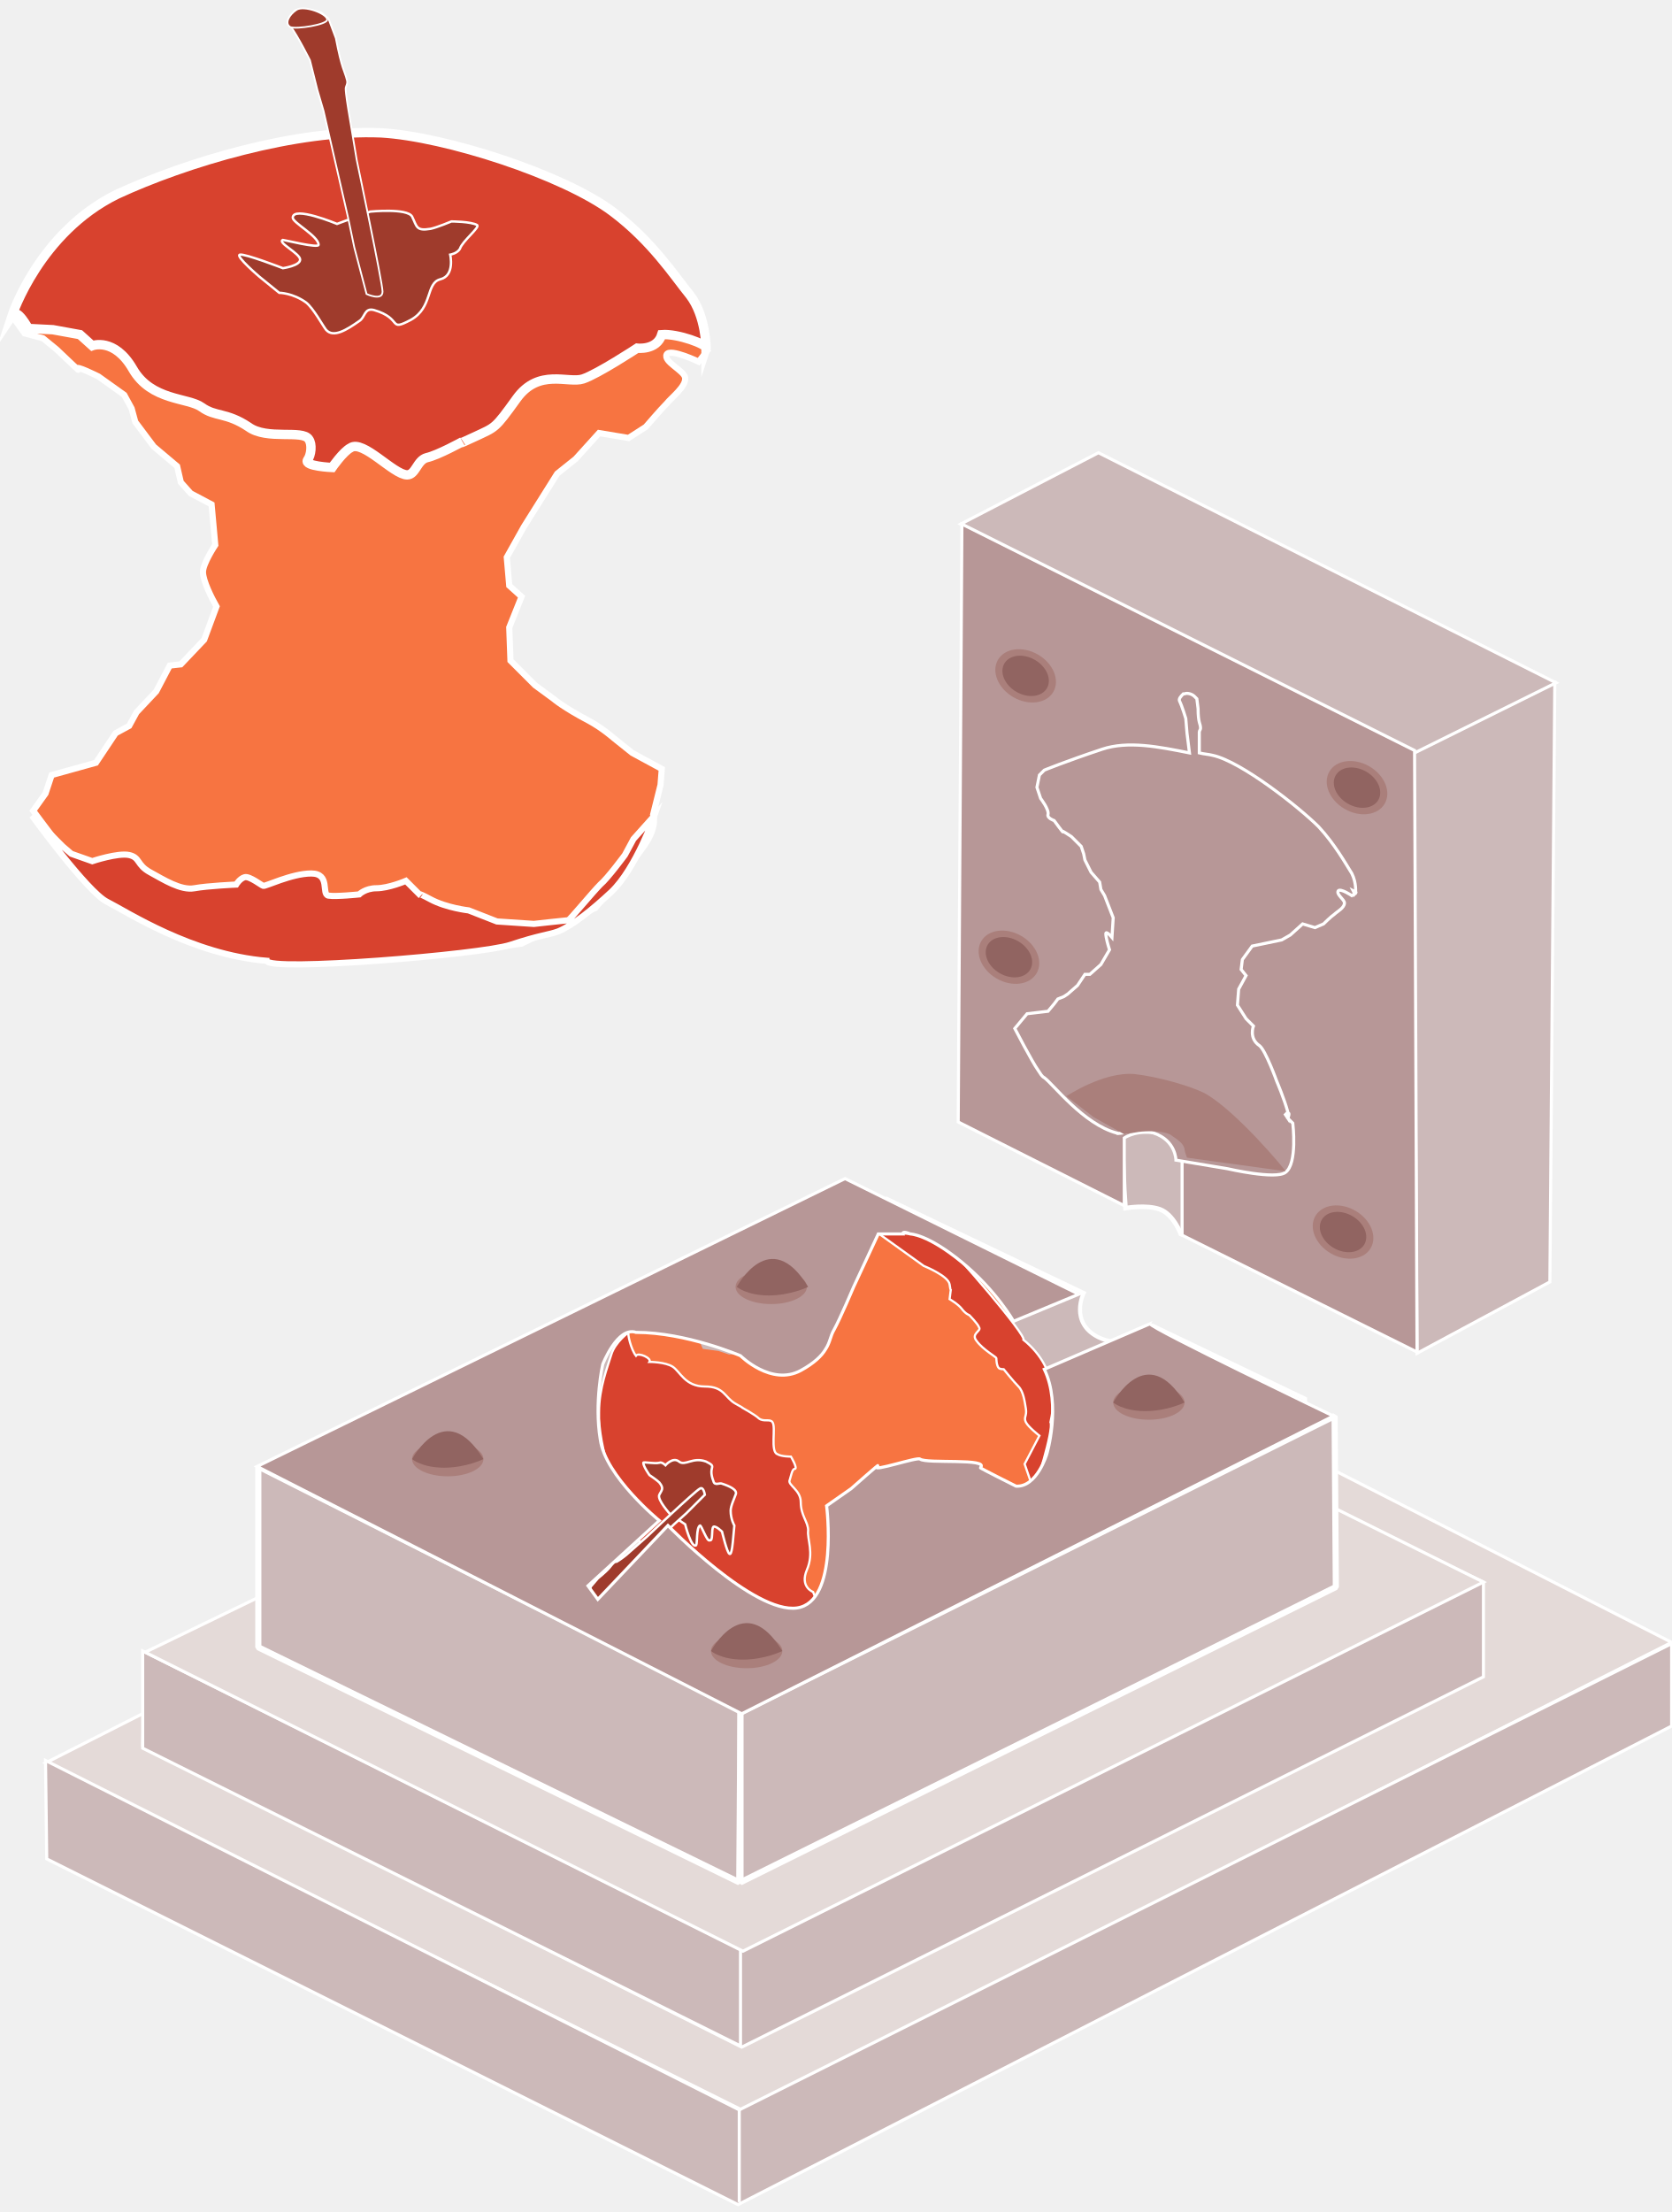
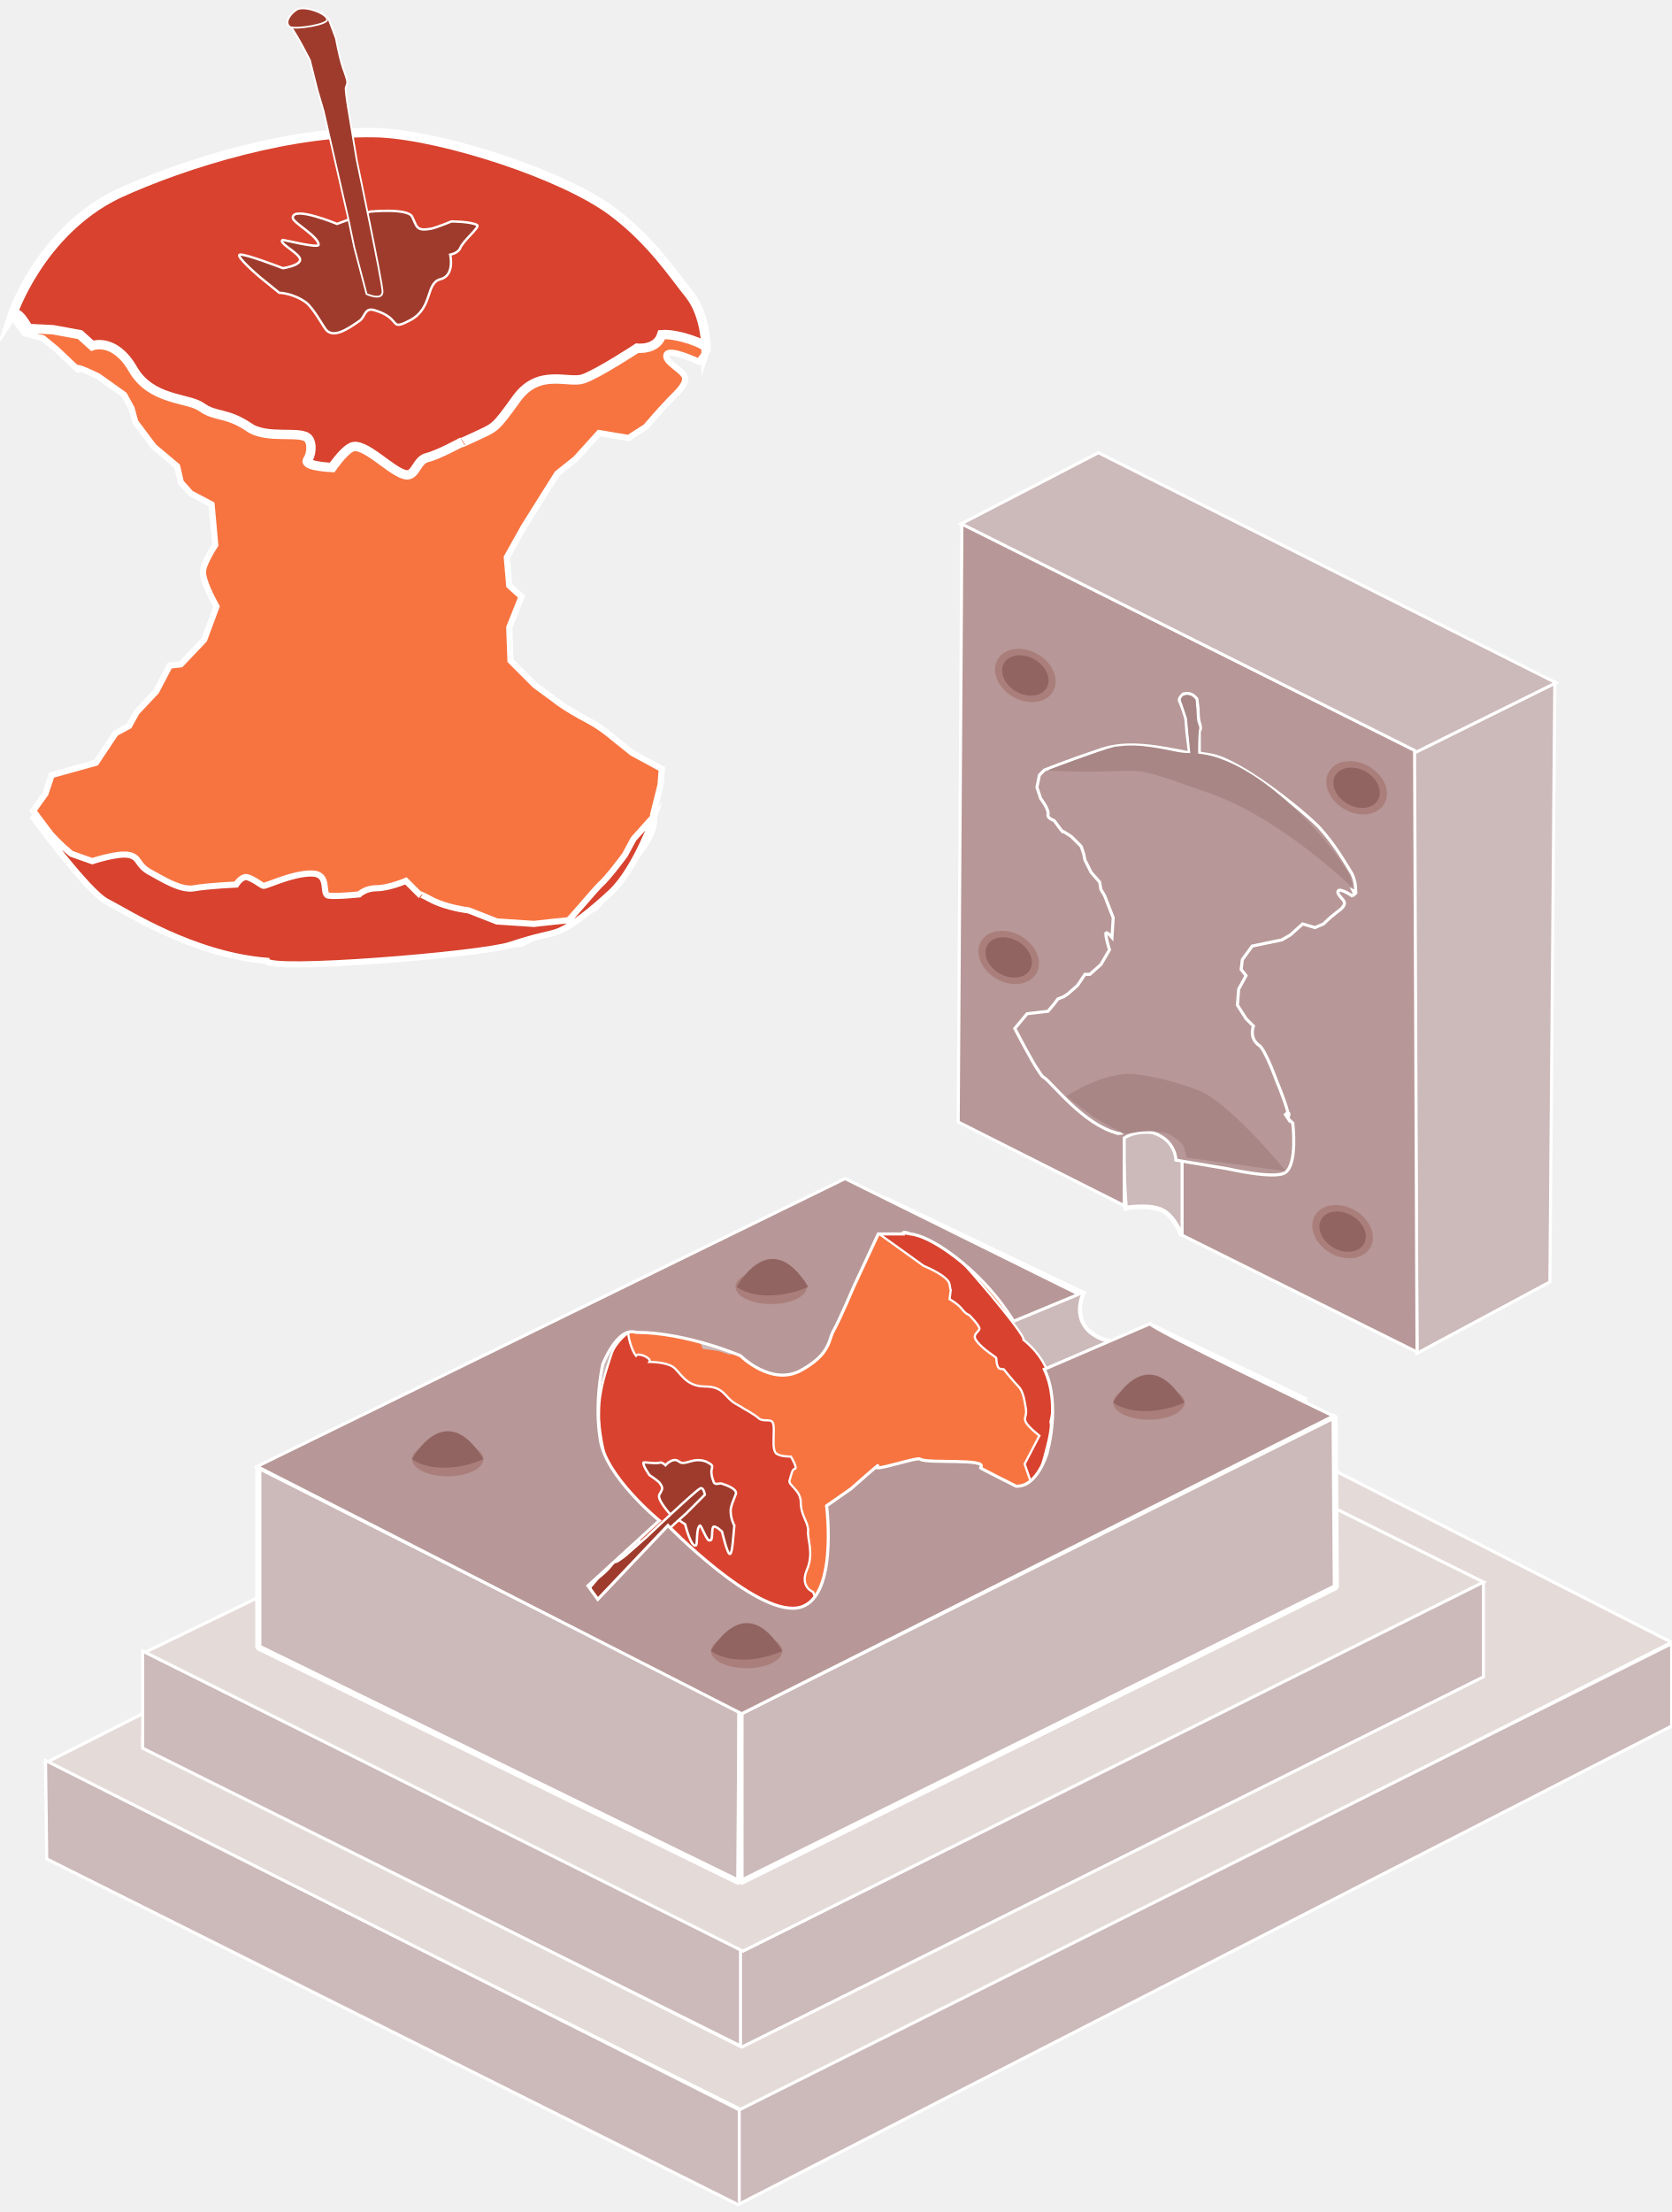
<svg xmlns="http://www.w3.org/2000/svg" version="1.1" id="Layer_1" x="0px" y="0px" viewBox="0 0 135.9 179.8" style="enable-background:new 0 0 135.9 179.8;" xml:space="preserve">
  <style type="text/css">
	.st0{fill:#E4DAD8;stroke:#FFFFFF;stroke-width:0.25;stroke-miterlimit:10;}
	.st1{fill:#CCB9B9;stroke:#FFFFFF;stroke-width:0.25;stroke-miterlimit:10;}
	.st2{fill:none;stroke:#FFFFFF;stroke-width:0.25;stroke-miterlimit:10;}
	.st3{fill:#F77441;stroke:#FFFFFF;stroke-width:0.5;stroke-miterlimit:10;}
	.st4{fill:#D8422E;stroke:#FFFFFF;stroke-width:0.762;stroke-miterlimit:10;}
	.st5{fill:#D8422E;stroke:#FFFFFF;stroke-width:0.5;stroke-miterlimit:10;}
	.st6{fill:none;stroke:#D8422E;stroke-width:0.233;stroke-miterlimit:10;}
	.st7{fill:#9F3B2C;stroke:#FFFFFF;stroke-width:0.194;stroke-miterlimit:10;}
	.st8{fill:#9F3B2C;stroke:#FFFFFF;stroke-width:0.142;stroke-miterlimit:10;}
	.st9{fill:#CCB9B9;stroke:#FFFFFF;stroke-width:0.373;stroke-miterlimit:10;}
	.st10{fill:#B79797;stroke:#FFFFFF;stroke-width:0.25;stroke-miterlimit:10;}
- 	.st11{fill:#AA7F7B;}
+ 	.st11{fill:#A88686;}
	.st12{fill:#CCB9B9;stroke:#FFFFFF;stroke-width:0.331;stroke-miterlimit:10;}
	.st13{fill:#CCB9B9;}
	.st14{fill:none;stroke:#D8422E;stroke-width:0.123;stroke-miterlimit:10;}
	.st15{fill:#F77441;stroke:#F77441;stroke-miterlimit:10;}
	.st16{fill:#D8422E;stroke:#FFFFFF;stroke-width:0.179;stroke-miterlimit:10;}
	.st17{fill:#9F3B2C;}
	.st18{fill:#CCB9B9;stroke:#FFFFFF;stroke-width:0.5;stroke-linejoin:bevel;stroke-miterlimit:10;}
- 	.st19{fill:#916461;}
+ 	.st19{fill:#AA7F7B;}
+ 	.st20{fill:#916461;}
</style>
  <g>
    <polygon class="st0" points="60.5,171.6 135.9,133.5 79.6,104.8 3.7,143.3  " />
    <polygon class="st1" points="11.6,141.9 60.3,166.4 120.6,136.3 120.6,128.6 69.9,104.6 11.7,138.4  " />
    <polygon class="st1" points="11.6,142.1 11.6,134.2 60.2,158.4 60.2,166.3  " />
    <polygon class="st1" points="3.7,143.1 3.8,151.1 60,179.2 135.9,140.3 135.9,133.6 60.1,171.5  " />
    <line class="st2" x1="60.1" y1="171.5" x2="60.1" y2="179" />
    <polygon class="st0" points="11.8,134.3 60.4,158.6 120.6,128.6 72.7,104.8  " />
    <g>
      <polygon class="st1" points="126.4,55.5 126,104.2 115.2,110 114.9,61.2   " />
      <g>
        <path class="st3" d="M25.6,15.3l-5.4,0.5c0,0-2.8,0.7-3.8,1c-0.6,0.2-2.6,0.3-3.7,0.6c-0.6,0.2-3.5,1.5-4,1.8     c-2.5,1.5-6.2,4-7.7,6.5l1,1.4l1.5,0.4l1.1,0.9c0,0,2.1,2,1.7,1.6C6,29.6,8,30.6,8,30.6l2.1,1.5l0.6,1.1l0.3,1.1l1.5,2l1.9,1.6     l0.3,1.3l0.8,0.9l1.7,0.9l0.3,3.3c0,0-1,1.5-1,2.2s0.7,2.1,1.1,2.8l-1,2.7l-1.9,2l-0.9,0.1l-1.1,2.1l-1.6,1.7L10.5,59l-1.1,0.6     l-0.6,0.9l-1,1.5l-3.6,1l-0.5,1.5l-1,1.4c0,0,3.9,5.3,5.2,6.6c1.7,1.7,7.9,3.4,10,4.1c2.8,0.8,9.5,0.9,9.5,0.9l8.5,0.1l6.5-0.9     l6-2.9c0,0,2.9-3.5,4-5.1s0.7-2.5,0.7-2.5l0.6-2.4l0.1-1.3l-2.4-1.3L49.9,60c0,0-0.9-0.8-2-1.4c-2.1-1.1-2.9-1.8-2.9-1.8     l-1.5-1.1l-2-2L41.4,51l1-2.5l-1-0.9l-0.2-2.3l1.4-2.5l2.7-4.3l1.5-1.2l1.9-2.1l2.4,0.4l1.4-0.9c0,0,1.2-1.4,1.7-1.9     c0.4-0.5,1.6-1.4,1.5-2.1c-0.1-0.6-1.8-1.3-1.5-1.9c0.3-0.5,2.6,0.6,2.6,0.6l0.7-0.9c0,0-6-7.4-8.1-9.1c0,0-7-3.7-10.6-4     C30.7,14.5,25.6,15.3,25.6,15.3z" />
        <path class="st4" d="M1,25.6c0.4-0.6,1.3,1.1,1.3,1.1l2,0.1l2.2,0.4l1,0.9c0,0,1.8-0.7,3.3,1.9s4.5,2.3,5.6,3.1s2,0.4,3.8,1.6     c1.5,1.1,4.4,0.2,4.9,1c0.3,0.4,0.2,1.3-0.1,1.7c-0.3,0.5,2,0.6,2,0.6s0.9-1.3,1.5-1.6c1-0.7,3.5,2.2,4.6,2.2     c0.7,0,0.8-1.2,1.6-1.4c0.9-0.2,2.9-1.3,2.9-1.3s-0.7,0.4,1-0.4c1.7-0.8,1.6-0.6,3.4-3.1c1.8-2.5,4.2-1.2,5.4-1.6     s4.4-2.5,4.4-2.5s1.6,0.2,2-1.1c1.3-0.1,3.7,0.8,3.6,1.1c0,0,0-2.6-1.3-4.3c-1.3-1.6-3.1-4.4-6.3-6.8c-4-3-13.6-6.1-18.8-6.4     c-6.9-0.3-15.9,2.4-21.5,5C3.2,18.9,1,25.6,1,25.6z" />
        <path class="st5" d="M2.6,66.3l2.5,2.5l0.7,0.6L7.5,70c0,0,2.1-0.7,3-0.5s0.6,0.8,1.7,1.4s2.5,1.5,3.6,1.3s3.4-0.3,3.4-0.3     s0.3-0.5,0.7-0.6c0.4-0.1,1.4,0.7,1.5,0.7c0.1,0.1,2.3-1,3.9-1s0.8,1.7,1.4,1.8c0.6,0.1,2.5-0.1,2.5-0.1s0.5-0.5,1.4-0.5     c1,0,2.4-0.6,2.4-0.6l1.2,1.2c0,0-0.5-0.4,0.8,0.3s3.1,0.9,3.1,0.9l2.3,0.9l3,0.2c0,0,2.7-0.3,2.8-0.3s2-2.3,2.6-2.9     c0.6-0.5,2-2.4,2-2.4l0.7-1.3l1.7-1.9c0,0-1.5,4.3-3.5,6.2c-1.5,1.4-3.1,2.7-4.3,3.2c-0.8,0.3-1.5,0.3-3.9,1.1     c-2.4,0.8-19.7,2.2-19.8,1.3c-6.1-0.5-11.4-4-13-4.8S2.6,66.3,2.6,66.3z" />
        <path class="st6" d="M39.8,84.9" />
        <path class="st7" d="M25.9,19.9c0-0.7-2.1-1.8-2.1-2.2c0-1,3.6,0.5,3.6,0.5l2.7-1c0,0,3-0.3,3.4,0.4c0.4,0.8,0.3,1.2,1.5,1     c0.5-0.1,1.7-0.6,1.7-0.6s1.6,0,2.1,0.3c0.2,0.2-1.2,1.3-1.4,1.9c-0.2,0.4-0.8,0.5-0.8,0.5s0.4,1.7-0.8,2S35.2,25,33.4,26     c-1.9,1-0.6-0.1-3-0.8c-0.8-0.2-0.7,0.6-1.2,0.9c-1,0.7-2.1,1.4-2.7,0.7c-0.3-0.4-1-1.7-1.6-2.2c-1.1-0.8-2.2-0.8-2.2-0.8     l-1.6-1.3c0,0-2-1.7-1.6-1.8c0.4-0.1,3.5,1.1,3.5,1.1s1.4-0.2,1.4-0.7s-1.9-1.4-1.4-1.6C23.1,19.5,25.9,20.2,25.9,19.9z" />
        <g>
          <path class="st8" d="M24.1,0.8c-0.1,0-0.2,0.1-0.2,0.2s-0.1,0.1-0.1,0.2c-0.2,0.3-0.3,0.8-0.2,0.9c0.6,0.8,1.6,2.8,1.6,2.8      l0.6,2.4L26.3,9l2,8.7l0.5,2.4l1,3.8c0,0,1.3,0.6,1.3-0.2C31.1,23,29,13,29,13l-0.7-4.2c0,0-0.2-1.2-0.2-1.6      c0-0.2,0.2-0.4,0.1-0.7c-0.2-0.8-0.4-0.8-0.9-3.4l-0.6-1.6L26.1,1C26.1,1,24.6,0.6,24.1,0.8z" />
          <path class="st8" d="M24.1,0.8c-0.6,0.4-1,1.1-0.5,1.4c0.5,0.2,3-0.2,3-0.6C26.6,1.1,24.7,0.4,24.1,0.8z" />
        </g>
      </g>
      <path class="st9" d="M91.4,96.7l0.1,1.5c0,0,1.7-0.3,2.8,0.1c1.1,0.4,1.7,2,1.7,2l5.3,1.5l0.6-9.2l-10.9-5L91.4,96.7z" />
      <polygon class="st1" points="78.1,42.6 89.3,36.8 126.5,55.5 115,61.2   " />
      <g>
        <path class="st10" d="M96.1,94.5v5.9l19.1,9.5L115,61L78.2,42.6l-0.3,48.6L91.4,98v-5.5c0,0,1.1-0.8,3-0.3     C96.4,92.8,96.1,94.5,96.1,94.5z" />
      </g>
      <path class="st10" d="M110.2,72.6c0,0,0.1-0.8-0.3-1.6c-0.5-0.8-1.4-2.4-2.7-3.8c-1.6-1.6-6.3-5.3-8.6-5.8    c-0.4-0.1-0.7-0.1-1.1-0.2v-0.9c0,0,0-0.6,0-0.8c0-0.1,0.1-0.2,0.1-0.3c0-0.4-0.2-0.4-0.2-1.6l-0.1-0.8l-0.1-0.1l-0.1-0.1l0,0l0,0    c-0.2-0.2-0.6-0.3-0.8-0.2c0,0,0,0-0.1,0c-0.2,0.2-0.4,0.4-0.3,0.6c0.2,0.4,0.5,1.4,0.5,1.4l0.1,1.2l0.1,0.8l0.1,0.8    c-2.5-0.5-5-1-7.1-0.3c-3,1-4.7,1.7-4.7,1.7L84.5,63l-0.2,1l0.3,0.9c0,0,0.7,0.9,0.6,1.3c-0.1,0.3,0.5,0.5,0.5,0.5    s0.8,1.1,0.7,0.9c-0.2-0.2,0.7,0.4,0.7,0.4l0.8,0.8l0.2,0.6l0.1,0.5l0.5,1l0.7,0.8l0.1,0.6l0.3,0.5l0.7,1.8l-0.1,1.6    c0,0-0.5-0.6-0.5-0.3c0,0.3,0.2,1,0.3,1.3l-0.7,1.2l-0.9,0.8h-0.4l-0.6,0.9l-0.8,0.7L86.5,81L86,81.2l-0.3,0.4l-0.5,0.6l-1.7,0.2    L83,83l-0.5,0.6c0,0,1.4,2.7,1.9,3.4l0,0c0.2,0.3,0.3,0.5,0.5,0.6c0.7,0.5,3.2,3.8,5.9,4.5c0,0.2,1.8-0.5,3,0    c1.8,0.6,1.8,2.2,1.8,2.2l4.2,0.7c0,0,3.9,0.9,4.7,0.3c1-0.7,0.6-4,0.6-4l-0.4-0.4c0,0,0.2-0.5,0-0.4c0,0.2,0,0.3,0,0.4l-0.2-0.3    c0.1-0.1,0.2-0.2,0.2-0.2c-0.3-1.1-0.9-2.5-0.9-2.5s-0.9-2.5-1.4-2.9c-0.9-0.6-0.5-1.6-0.5-1.6l-0.6-0.6l-0.7-1.1l0.1-1.3l0.6-1.1    l-0.4-0.5L101,78l0.8-1.1l2.4-0.5l0.7-0.4l1-0.9l1,0.3l0.7-0.3c0,0,0.6-0.6,0.9-0.8c0.2-0.2,0.8-0.5,0.8-0.9c0-0.3-0.7-0.7-0.5-1    c0.2-0.2,1.1,0.4,1.1,0.4L110.2,72.6c0,0.1-0.1,0-0.2-0.2C110.2,72.5,110.3,72.5,110.2,72.6z" />
      <path class="st11" d="M86.7,89.1l2.2,1.7l2.5,1.4l1.2-0.2c0,0,1.6-0.2,2.5,0.2c0.9,0.6,1.1,0.8,1.2,1.2c0,0.2,0.2,0.7,0.2,0.7    l8,1.1c0.1,0-4-4.9-6.5-6.3c-1.1-0.6-3.9-1.4-5.8-1.6C89.7,87.1,86.7,89.1,86.7,89.1z" />
+       <path class="st11" d="M85.2,62.6c0,0,1.7,0.2,4.9,0.1c3.2-0.1,2.6-0.2,8.3,1.8s11.5,7.6,11.5,7.6s0.2-0.4-0.5-1.5    c-1.7-2.7-6.3-7.8-10.7-9.1c-1.4-0.4-2.2-0.2-3.1-0.4c-3.2-0.7-4-0.5-5-0.4C89.4,61,85.2,62.6,85.2,62.6z" />
      <path class="st12" d="M106.1,113.7l-12.3-5.9c0,0-2,2.1-4.5,0.9c-2.4-1.2-1.2-3.6-1.2-3.6l-15.9-7.6v12.4l34,18.2L106.1,113.7z" />
      <polygon class="st13" points="24.5,135.6 72.5,111.9 72.4,97.5 25,121   " />
      <path class="st14" d="M77.8,101" />
      <g>
        <path class="st15" d="M55,125.7l1.8,2.1c0,0,1.2,1,1.6,1.3c0.3,0.2,0.9,1,1.4,1.4c0.2,0.2,1.7,1.1,1.9,1.2     c1.4,0.6,3.6,1.5,5.1,1.3l0.3-0.8l-0.3-0.7v-0.8c0,0,0.2-1.5,0.2-1.2s-0.2-0.9-0.2-0.9v-1.3l0.3-0.6l0.4-0.4l0.4-1.2l0.1-1.3     l0.5-0.5l0.1-0.6l-0.2-1l1.3-1.1c0,0,0.9,0,1.2-0.3c0.3-0.2,0.7-0.9,0.9-1.3l1.6-0.3l1.4,0.2l0.3,0.3l1.2-0.2l1.2,0.2h0.7     l0.6,0.3h0.6h0.9l1.5,1.2l0.8-0.2h0.9c0,0,1.1-3.2,1.3-4.2c0.2-1.2-0.9-4.4-1.2-5.5c-0.5-1.4-2.4-4.3-2.4-4.3l-2.5-3.6l-2.3-2.5     l-3-1.7c0,0-2.4-0.2-3.4-0.2S68.7,99,68.7,99l-1.2,0.5l-0.6,0.4l0.2,1.4l-0.1,0.9c0,0-0.1,0.6,0,1.2c0.2,1.2,0.1,1.8,0.1,1.8v1     l-0.3,1.4l-1.1,0.9l-1.4,0.3l-0.1,0.7l-0.9,0.8l-1.5,0.2l-2.6,0.1l-0.9-0.3l-1.5-0.2l-0.5-1.1l-0.8-0.3c0,0-1-0.1-1.3-0.1     s-1.1-0.2-1.3,0s0,1.2-0.4,1.2c-0.3,0-0.5-1.3-0.5-1.3h-0.6c0,0-1.4,4.7-1.5,6.2c0,0,0.5,4.1,1.4,5.7     C53.1,123.8,55,125.7,55,125.7z" />
        <path class="st16" d="M66.7,133.1c-0.4,0,0.1-0.9,0.1-0.9l-0.6-0.9l0.3-0.9l-0.4-1c0,0-1.1-0.4-0.5-1.8c0.6-1.4,0-2.5,0.1-3.2     c0-0.7-0.6-1.2-0.6-2.3c0-1-1.1-1.4-0.9-1.8c0.1-0.3,0.2-0.9,0.4-0.9c0.3,0-0.3-1-0.3-1s-0.8,0-1.1-0.2c-0.6-0.2-0.1-2.2-0.4-2.6     c-0.2-0.3-0.7,0-1.1-0.3c-0.3-0.3-1.4-0.9-1.4-0.9s0.4,0.2-0.5-0.3s-0.9-1.4-2.5-1.4s-2-1.2-2.6-1.6s-1.9-0.4-1.9-0.4     c0.2-0.3-0.9-0.8-1.1-0.5c-0.4-0.5-0.7-1.8-0.6-1.9c0,0-1.1,0.8-1.4,1.8s-1,2.7-1,4.7c-0.1,2.6,1.5,7.6,2.9,9.9     c1.9,3,5.7,6.1,8.6,7.7C63.2,134.2,66.7,133.1,66.7,133.1z" />
        <path class="st16" d="M84.1,121.1l0.2,0.8l-1-2.9l1.2-2.3c0,0-0.9-0.7-1.1-1.1s0.1-0.5,0-1.1s-0.2-1.4-0.6-1.8s-1.2-1.4-1.2-1.4     s-0.3,0-0.4-0.1c-0.2-0.2-0.2-0.8-0.2-0.8c0-0.1-1.1-0.7-1.6-1.4c-0.5-0.6,0.4-0.8,0.2-1.1c-0.1-0.3-0.8-1-0.8-1     s-0.3-0.1-0.6-0.5c-0.3-0.4-1-0.8-1-0.8l0.1-0.8c0,0,0,0.3-0.1-0.4c-0.1-0.7-2.1-1.5-2.1-1.5l-3.9-2.8l4.2,0.3l-1-0.7     c0,0-1.4-0.6-1.8-0.7s-1.5-0.2-1.5-0.2l-0.7,0.1l-1.3,0.2c0,0,2.1-0.9,3.4-0.6c1,0.3,1.9,0.6,2.5,1c0.4,0.2,0.6,0.6,1.6,1.4     s6.9,7.7,6.6,8c3.1,2.5,2.4,5.8,2.2,6.7C85.7,116.2,84.1,121.1,84.1,121.1z" />
        <path class="st7" d="M56.9,124c-0.3,0.2-0.2,1.4-0.3,1.6c-0.4,0.3-0.9-1.7-0.9-1.7l-1.2-0.8c0,0-1.1-1.2-0.9-1.6     c0.2-0.4,0.4-0.5,0-1c-0.2-0.2-0.8-0.6-0.8-0.6s-0.5-0.7-0.5-1c0-0.1,0.9,0.1,1.3,0c0.2-0.1,0.5,0.2,0.5,0.2s0.6-0.7,1.1-0.3     c0.5,0.4,1.1-0.4,2.2,0c1,0.5,0.1,0.3,0.6,1.6c0.1,0.4,0.5,0.1,0.7,0.2c0.6,0.2,1.3,0.5,1.1,0.9c-0.1,0.3-0.4,0.9-0.4,1.3     c0,0.7,0.3,1.2,0.3,1.2l-0.1,1.1c0,0-0.1,1.4-0.3,1.2c-0.2-0.1-0.6-1.8-0.6-1.8s-0.5-0.5-0.7-0.4c-0.2,0.2,0,1.2-0.3,1.1     C57.5,125.4,57,123.9,56.9,124z" />
        <g>
          <path class="st7" d="M48.3,130.5c0,0,0.1,0,0.2,0h0.1c0.2,0,0.4-0.1,0.5-0.2c0.2-0.5,0.8-1.5,0.8-1.5l0.9-0.9l0.6-0.7l3.4-3.3      l1-0.9l1.5-1.5c0,0-0.1-0.7-0.4-0.5c-0.4,0.2-4.3,3.9-4.3,3.9l-1.7,1.5c0,0-0.5,0.4-0.7,0.5c-0.1,0.1-0.2,0-0.3,0.1      c-0.3,0.3-0.2,0.4-1.3,1.3L48,129v0.5C47.9,129.5,48.1,130.3,48.3,130.5z" />
          <path class="st17" d="M48.3,130.5c0.3,0.1,0.8,0.1,0.8-0.1c0-0.3-0.9-1.3-1.1-1.2S48,130.3,48.3,130.5z" />
        </g>
      </g>
      <polygon class="st18" points="60.1,153 21,133.9 21,119.2 60.2,139   " />
      <polygon class="st18" points="60.2,153 108.6,129 108.5,115.1 60.2,139.2   " />
      <path class="st10" d="M87.7,105.2l-19-9.4l-47.8,23.4l39.4,20.1l48.1-24.2c0,0-15-7.2-14.9-7.5l-8.6,3.7c1.4,2.9,0.2,6.9,0.2,6.9    s-0.8,2.7-2.5,2.6c0,0-3-1.5-2.9-1.5c0.8-0.8-4.4-0.3-4.9-0.7c-0.2-0.2-4,1.1-3.5,0.6s-2.1,1.8-2.1,1.8l-2,1.4c0,0,1,7.8-2.4,8.3    c-3.5,0.5-10.5-6.7-10.5-6.7l-5.7,6l-0.8-1.1l5.8-5.3c0,0-4.4-3.6-4.8-6.6c-0.5-3,0.2-6.1,0.2-6.1s1.2-3.1,2.7-2.6    c4.1,0,8.5,1.9,8.5,1.9s2.5,2.5,4.9,1.2c1.1-0.6,1.7-1.2,2-1.7c0.4-0.6,0.4-1.1,0.7-1.6c0.5-0.9,1.6-3.5,1.6-3.5l2-4.3h2    c0,0-0.1-0.3,0.6,0c0,0,1.4,0,4.2,2.3c2.8,2.3,4.2,4.8,4.2,4.8L87.7,105.2z" />
      <g>
-         <ellipse transform="matrix(0.5 -0.866 0.866 0.5 -5.862 99.7112)" class="st11" cx="83.4" cy="54.9" rx="2" ry="2.6" />
-         <ellipse transform="matrix(0.5 -0.866 0.866 0.5 -5.862 99.7112)" class="st19" cx="83.4" cy="54.9" rx="1.5" ry="2" />
+         <ellipse transform="matrix(0.5 -0.866 0.866 0.5 -5.8865 99.6777)" class="st19" cx="83.4" cy="54.9" rx="2" ry="2.6" />
+         <ellipse transform="matrix(0.5 -0.866 0.866 0.5 -5.8865 99.6777)" class="st20" cx="83.4" cy="54.9" rx="1.5" ry="2" />
      </g>
      <g>
-         <ellipse transform="matrix(0.5 -0.866 0.866 0.5 -26.3511 109.9174)" class="st11" cx="82" cy="77.8" rx="2" ry="2.6" />
-         <ellipse transform="matrix(0.5 -0.866 0.866 0.5 -26.3511 109.9174)" class="st19" cx="82" cy="77.8" rx="1.5" ry="2" />
+         <ellipse transform="matrix(0.5 -0.866 0.866 0.5 -26.37 109.9359)" class="st19" cx="82" cy="77.8" rx="2" ry="2.6" />
+         <ellipse transform="matrix(0.5 -0.866 0.866 0.5 -26.37 109.9359)" class="st20" cx="82" cy="77.8" rx="1.5" ry="2" />
      </g>
      <g>
-         <ellipse transform="matrix(0.5 -0.866 0.866 0.5 -0.2518 127.5431)" class="st11" cx="110.3" cy="64" rx="2" ry="2.6" />
-         <ellipse transform="matrix(0.5 -0.866 0.866 0.5 -0.2518 127.5431)" class="st19" cx="110.3" cy="64" rx="1.5" ry="2" />
+         <ellipse transform="matrix(0.5 -0.866 0.866 0.5 -0.2855 127.5521)" class="st19" cx="110.3" cy="64" rx="2" ry="2.6" />
+         <ellipse transform="matrix(0.5 -0.866 0.866 0.5 -0.2855 127.5521)" class="st20" cx="110.3" cy="64" rx="1.5" ry="2" />
      </g>
      <g>
-         <ellipse transform="matrix(0.5 -0.866 0.866 0.5 -32.0999 144.6624)" class="st11" cx="109.2" cy="100.1" rx="2" ry="2.6" />
-         <ellipse transform="matrix(0.5 -0.866 0.866 0.5 -32.0999 144.6624)" class="st19" cx="109.2" cy="100.1" rx="1.5" ry="2" />
+         <ellipse transform="matrix(0.5 -0.866 0.866 0.5 -32.1355 144.6293)" class="st19" cx="109.2" cy="100.1" rx="2" ry="2.6" />
+         <ellipse transform="matrix(0.5 -0.866 0.866 0.5 -32.1355 144.6293)" class="st20" cx="109.2" cy="100.1" rx="1.5" ry="2" />
      </g>
      <g>
-         <ellipse class="st11" cx="36.4" cy="118.6" rx="2.9" ry="1.4" />
-         <path class="st19" d="M33.5,118.6c0,0,2.7-5.1,5.8,0c0,0-1.4,0.7-3.2,0.7S33.5,118.6,33.5,118.6z" />
+         <ellipse class="st19" cx="36.4" cy="118.6" rx="2.9" ry="1.4" />
+         <path class="st20" d="M33.5,118.6c0,0,2.7-5.1,5.8,0c0,0-1.4,0.7-3.2,0.7S33.5,118.6,33.5,118.6z" />
      </g>
      <g>
-         <ellipse class="st11" cx="62.7" cy="104.6" rx="2.9" ry="1.4" />
-         <path class="st19" d="M59.9,104.6c0,0,2.7-5.1,5.8,0c0,0-1.4,0.7-3.2,0.7S59.9,104.6,59.9,104.6z" />
+         <ellipse class="st19" cx="62.7" cy="104.6" rx="2.9" ry="1.4" />
+         <path class="st20" d="M59.9,104.6c0,0,2.7-5.1,5.8,0c0,0-1.4,0.7-3.2,0.7S59.9,104.6,59.9,104.6z" />
      </g>
      <g>
-         <ellipse class="st11" cx="93.4" cy="114" rx="2.9" ry="1.4" />
-         <path class="st19" d="M90.5,114c0,0,2.7-5.1,5.8,0c0,0-1.4,0.7-3.2,0.7S90.5,114,90.5,114z" />
+         <ellipse class="st19" cx="93.4" cy="114" rx="2.9" ry="1.4" />
+         <path class="st20" d="M90.5,114c0,0,2.7-5.1,5.8,0c0,0-1.4,0.7-3.2,0.7S90.5,114,90.5,114z" />
      </g>
      <g>
-         <ellipse class="st11" cx="60.7" cy="134.2" rx="2.9" ry="1.4" />
-         <path class="st19" d="M57.8,134.2c0,0,2.7-5.1,5.8,0c0,0-1.4,0.7-3.2,0.7S57.8,134.2,57.8,134.2z" />
+         <ellipse class="st19" cx="60.7" cy="134.2" rx="2.9" ry="1.4" />
+         <path class="st20" d="M57.8,134.2c0,0,2.7-5.1,5.8,0c0,0-1.4,0.7-3.2,0.7S57.8,134.2,57.8,134.2z" />
      </g>
    </g>
  </g>
+   <path class="st11" d="M96.8,61.6l-0.3-3.2L96,56.9c0,0,0-0.4,0.5-0.4s0.7,0.4,0.7,0.4l0.1,1.8c0,0,0.2,0.3,0.2,0.5  c-0.1,0.2-0.1,2.3-0.1,2.3L96.8,61.6z" />
</svg>
